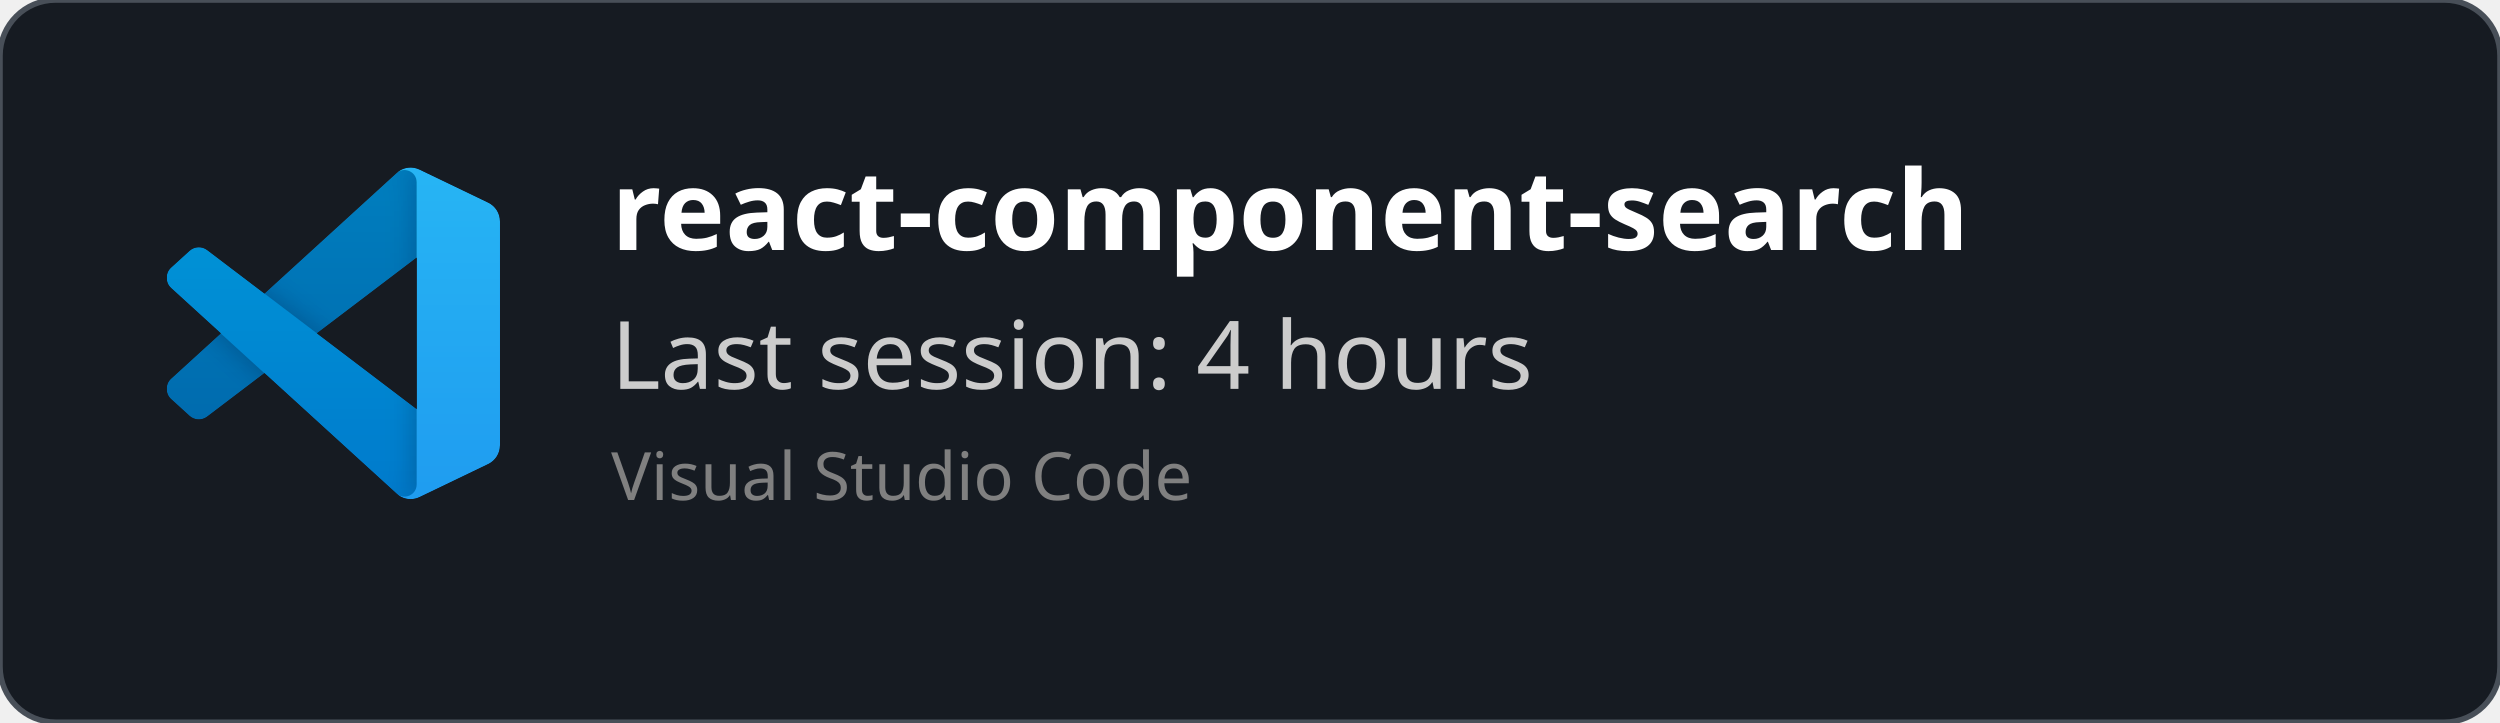
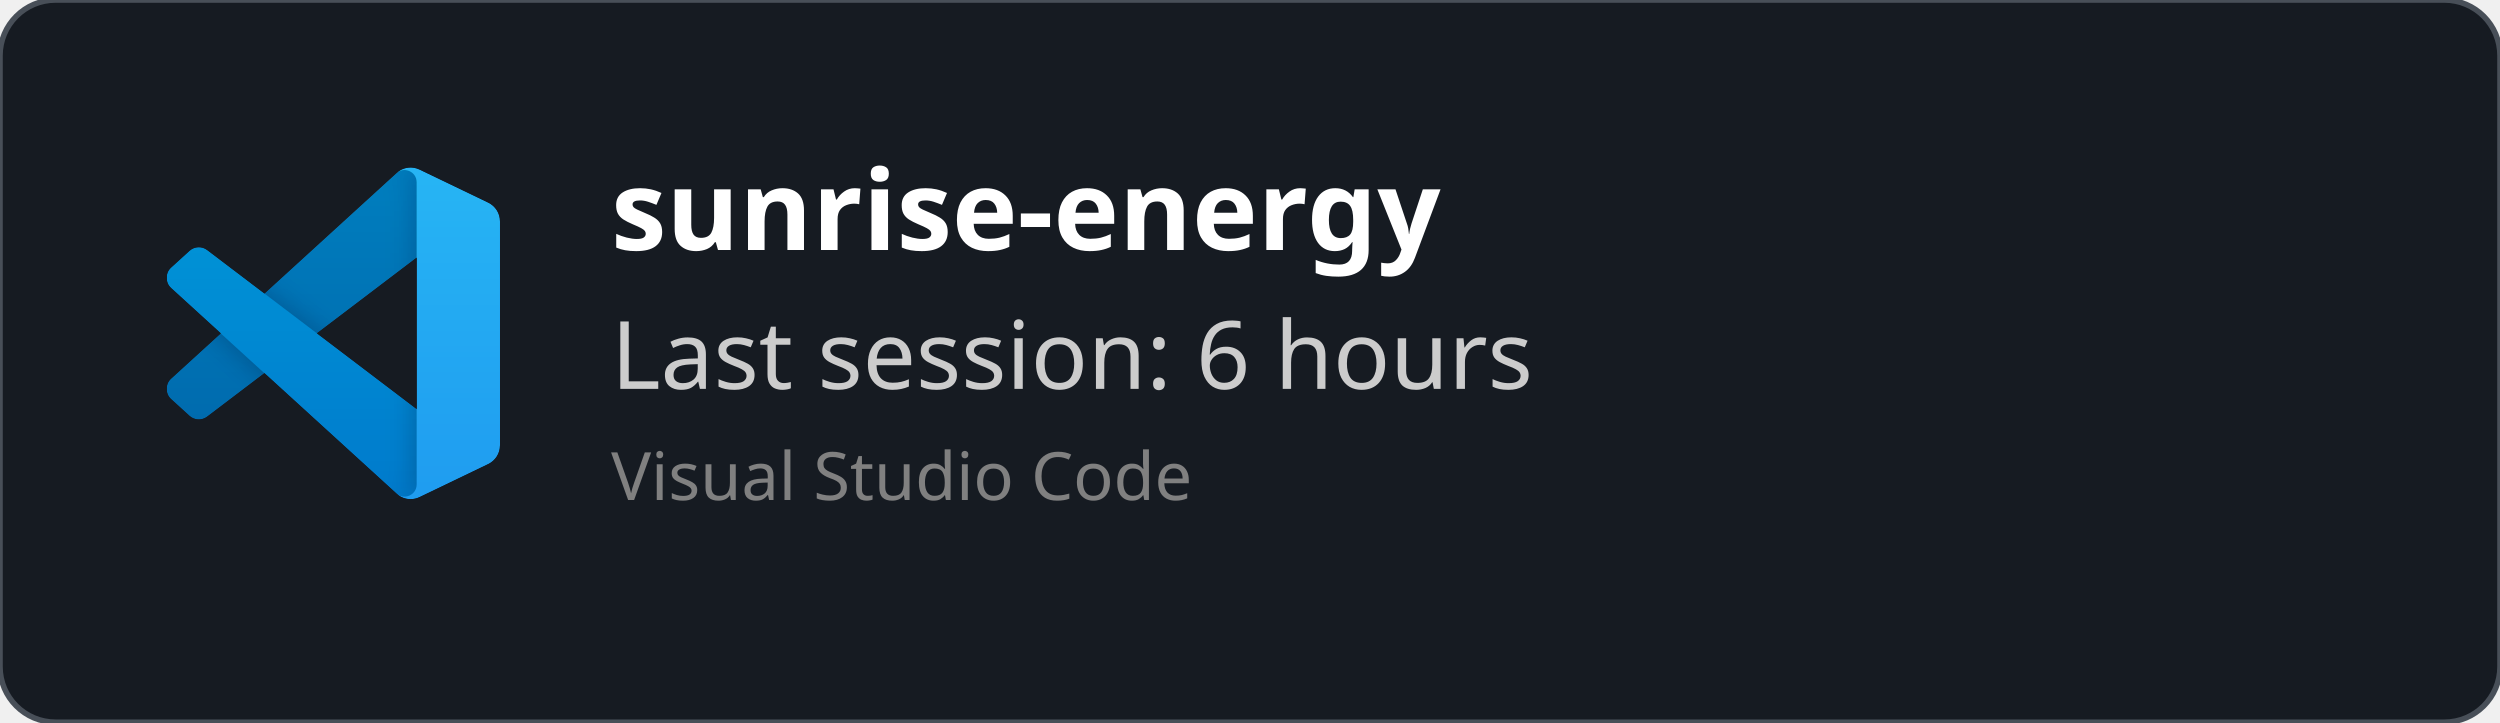
<svg xmlns="http://www.w3.org/2000/svg" width="450" height="130" viewBox="0 0 450 130" fill="none" role="img">
  <style>
    *{
        font-family: 'Segoe UI', Ubuntu, monospace
    }
    </style>
  <defs>
    <clipPath id="horizontalClip" x="20" y="20" width="500" height="200">
      <rect x="90" y="20" width="300" height="50" />
    </clipPath>
  </defs>
  <rect width="450" height="130" fill="rgba(22,27,34)" stroke="#484f58" stroke-width="1" fill-opacity="1" stroke-opacity="1" x="0" y="0" rx="10px" ry="10px">
    </rect>
  <svg width="60" height="60" x="30" y="30" viewBox="0 0 100 100" fill="none" id="vscode">
    <mask id="mask0" mask-type="alpha" maskUnits="userSpaceOnUse" x="0" y="0" width="100" height="100">
      <path fill-rule="evenodd" clip-rule="evenodd" d="M70.912 99.317C72.487 99.931 74.283 99.891 75.873 99.126L96.461 89.22C98.624 88.179 100 85.989 100 83.587V16.413C100 14.011 98.624 11.822 96.461 10.781L75.873 0.874C73.786 -0.13 71.345 0.116 69.513 1.447C69.252 1.637 69.003 1.849 68.769 2.083L29.355 38.041L12.187 25.01C10.589 23.797 8.354 23.896 6.869 25.246L1.363 30.255C-0.453 31.906 -0.455 34.763 1.359 36.417L16.247 50L1.359 63.583C-0.455 65.237 -0.453 68.094 1.363 69.745L6.869 74.754C8.354 76.104 10.589 76.204 12.187 74.99L29.355 61.959L68.769 97.917C69.392 98.541 70.125 99.01 70.912 99.317ZM75.015 27.299L45.109 50L75.015 72.701V27.299Z" fill="white" />
    </mask>
    <g mask="url(#mask0)">
      <path d="M96.461 10.796L75.857 0.876C73.472 -0.273 70.622 0.212 68.75 2.083L1.299 63.583C-0.516 65.237 -0.514 68.094 1.303 69.745L6.813 74.754C8.298 76.104 10.535 76.204 12.134 74.99L93.361 13.37C96.086 11.303 100 13.246 100 16.667V16.427C100 14.027 98.625 11.838 96.461 10.796Z" fill="#0065A9" />
      <g filter="url(#filter0_d)">
        <path d="M96.461 89.204L75.857 99.124C73.472 100.273 70.622 99.788 68.75 97.917L1.299 36.417C-0.516 34.763 -0.514 31.906 1.303 30.255L6.813 25.246C8.298 23.896 10.535 23.796 12.134 25.009L93.361 86.63C96.086 88.697 100 86.754 100 83.333V83.573C100 85.974 98.625 88.162 96.461 89.204Z" fill="#007ACC" />
      </g>
      <g filter="url(#filter1_d)">
        <path d="M75.858 99.126C73.472 100.274 70.622 99.788 68.75 97.917C71.056 100.223 75 98.59 75 95.328V4.672C75 1.41 71.056 -0.223 68.75 2.083C70.622 0.211 73.472 -0.274 75.858 0.874L96.459 10.781C98.623 11.822 100 14.011 100 16.413V83.587C100 85.989 98.623 88.179 96.459 89.22L75.858 99.126Z" fill="#1F9CF0" />
      </g>
      <g style="mix-blend-mode:overlay" opacity="0.25">
        <path fill-rule="evenodd" clip-rule="evenodd" d="M70.851 99.317C72.426 99.931 74.222 99.891 75.812 99.126L96.4 89.22C98.563 88.179 99.939 85.989 99.939 83.587V16.413C99.939 14.011 98.564 11.822 96.4 10.781L75.812 0.874C73.725 -0.13 71.284 0.116 69.453 1.447C69.191 1.637 68.942 1.849 68.708 2.083L29.294 38.041L12.126 25.01C10.528 23.796 8.293 23.896 6.809 25.246L1.302 30.255C-0.513 31.906 -0.515 34.763 1.298 36.417L16.186 50L1.298 63.583C-0.515 65.237 -0.513 68.094 1.302 69.745L6.809 74.754C8.293 76.104 10.528 76.204 12.126 74.99L29.294 61.959L68.708 97.917C69.332 98.54 70.064 99.01 70.851 99.317ZM74.954 27.299L45.048 50L74.954 72.701V27.299Z" fill="url(#paint0_linear)" />
      </g>
    </g>
    <defs>
      <filter id="filter0_d" x="-8.394" y="15.829" width="116.727" height="92.246" filterUnits="userSpaceOnUse" color-interpolation-filters="sRGB">
        <feFlood flood-opacity="0" result="BackgroundImageFix" />
        <feColorMatrix in="SourceAlpha" type="matrix" values="0 0 0 0 0 0 0 0 0 0 0 0 0 0 0 0 0 0 127 0" />
        <feOffset />
        <feGaussianBlur stdDeviation="4.167" />
        <feColorMatrix type="matrix" values="0 0 0 0 0 0 0 0 0 0 0 0 0 0 0 0 0 0 0.25 0" />
        <feBlend mode="overlay" in2="BackgroundImageFix" result="effect1_dropShadow" />
        <feBlend mode="normal" in="SourceGraphic" in2="effect1_dropShadow" result="shape" />
      </filter>
      <filter id="filter1_d" x="60.417" y="-8.076" width="47.917" height="116.151" filterUnits="userSpaceOnUse" color-interpolation-filters="sRGB">
        <feFlood flood-opacity="0" result="BackgroundImageFix" />
        <feColorMatrix in="SourceAlpha" type="matrix" values="0 0 0 0 0 0 0 0 0 0 0 0 0 0 0 0 0 0 127 0" />
        <feOffset />
        <feGaussianBlur stdDeviation="4.167" />
        <feColorMatrix type="matrix" values="0 0 0 0 0 0 0 0 0 0 0 0 0 0 0 0 0 0 0.25 0" />
        <feBlend mode="overlay" in2="BackgroundImageFix" result="effect1_dropShadow" />
        <feBlend mode="normal" in="SourceGraphic" in2="effect1_dropShadow" result="shape" />
      </filter>
      <linearGradient id="paint0_linear" x1="49.939" y1="0.258" x2="49.939" y2="99.742" gradientUnits="userSpaceOnUse">
        <stop stop-color="white" />
        <stop offset="1" stop-color="white" stop-opacity="0" />
      </linearGradient>
    </defs>
  </svg>
  <text x="110" y="45" font-size="20" clip-path="url(#horizontalClip)" font-weight="bold" font-family="Ubuntu" fill="white">
-     react-component-search
+     sunrise-energy
    </text>
  <text x="110" y="70" font-size="17px" font-family="Ubuntu" fill="#ccc">
-     Last session: 4 hours
+     Last session: 6 hours
    </text>
  <text x="110" y="90" font-size="12px" font-family="Ubuntu" fill="grey">
    Visual Studio Code
    </text>
</svg>
